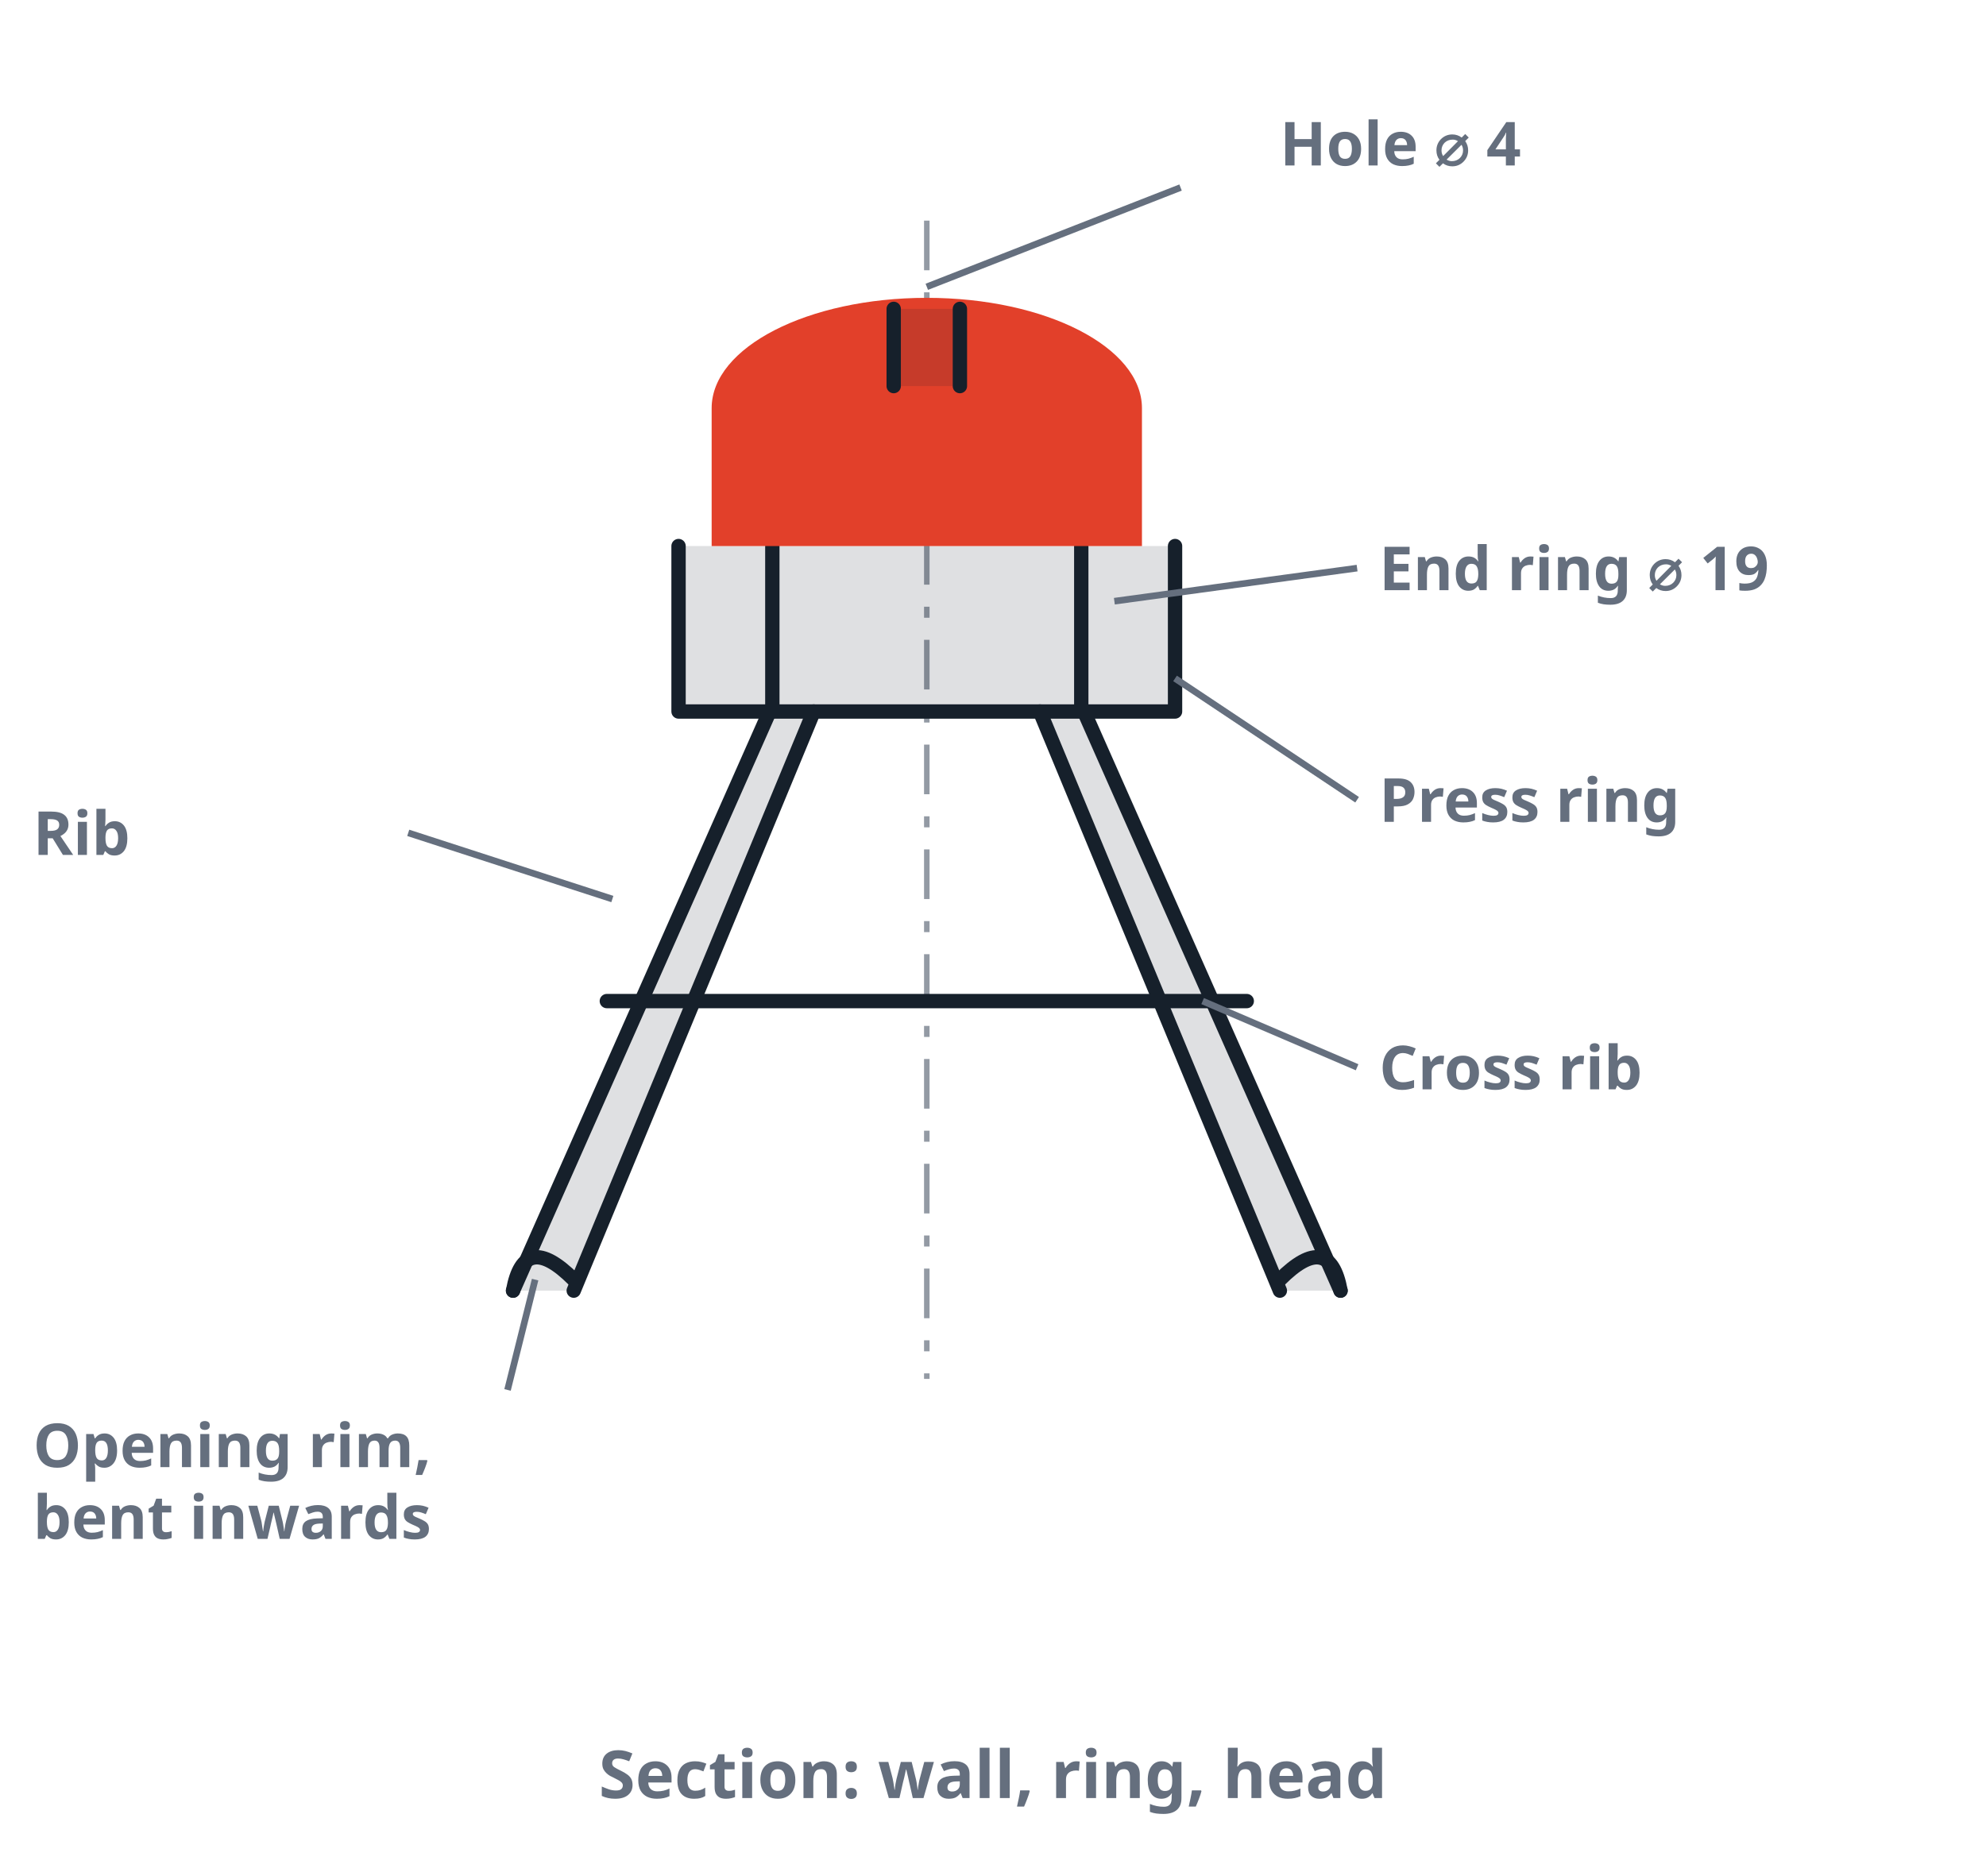
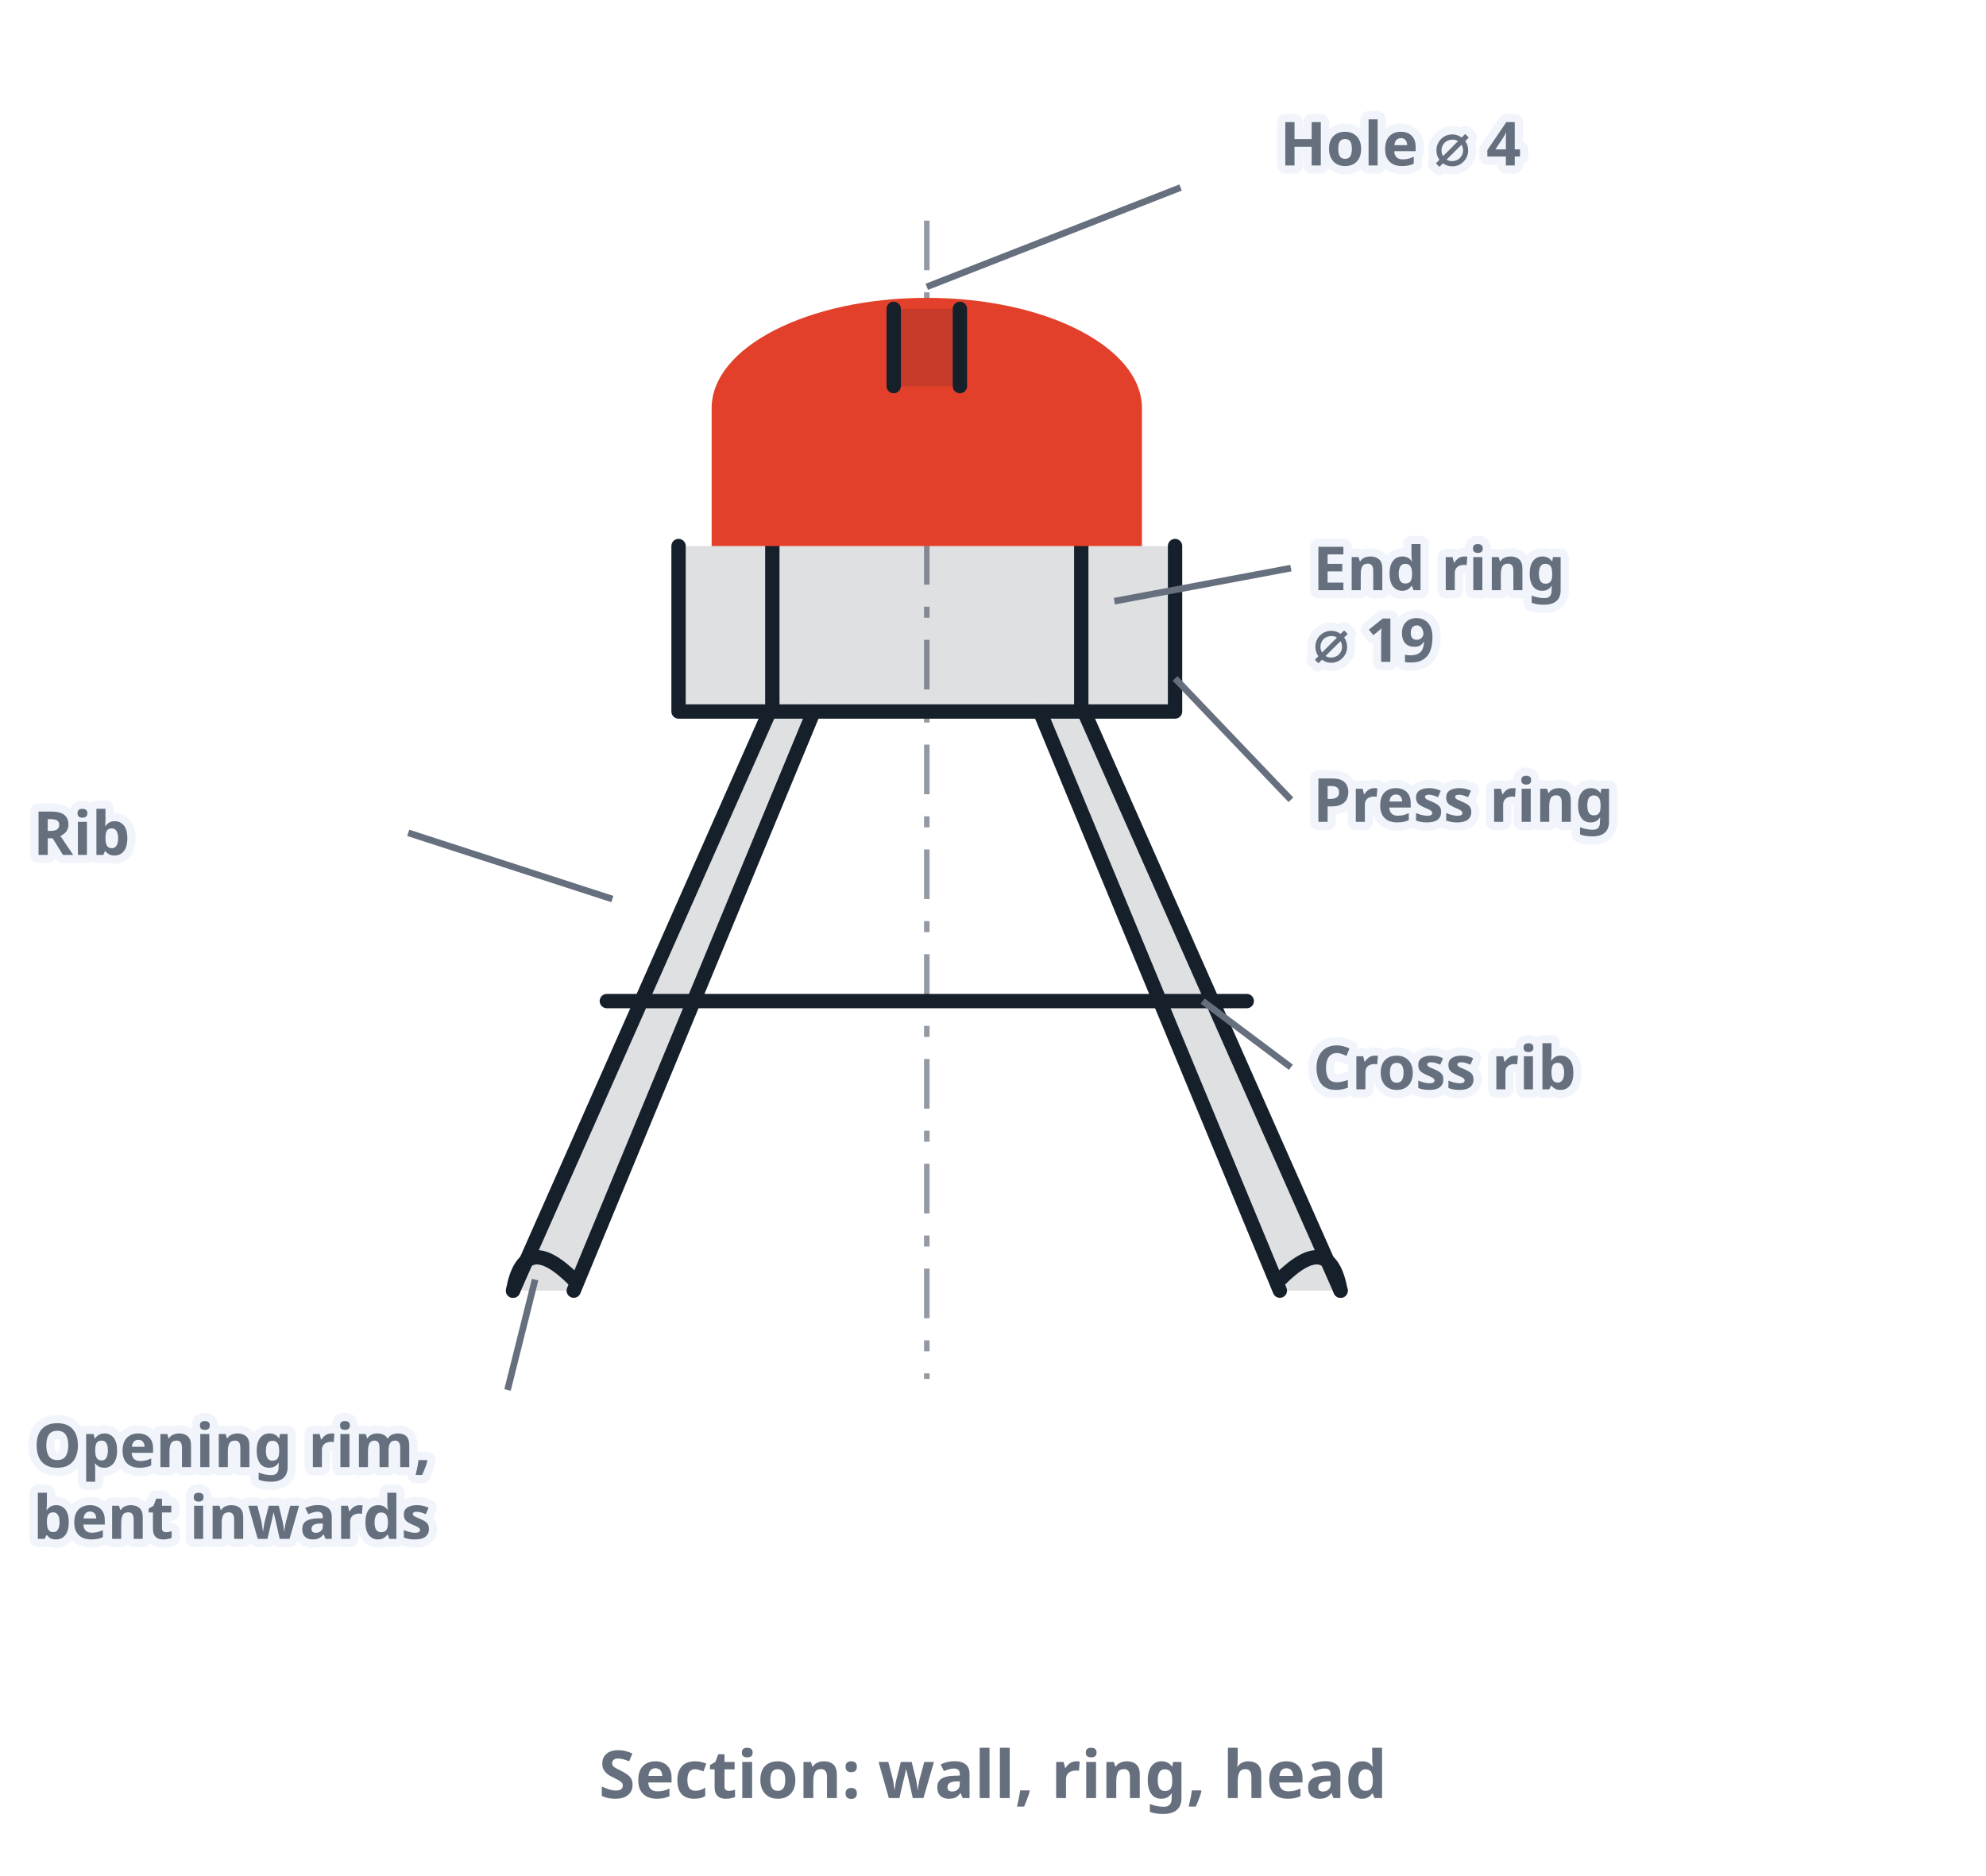
<svg xmlns="http://www.w3.org/2000/svg" viewBox="0 0 360 340" role="img" aria-label="Longitudinal section through a Speeder: the 4-millimetre hole in the head, the end ring of 19 millimetres, the press ring at the collar, the cross rib between the longitudinal ribs and the opening rim bent inwards.">
  <style>
    .kontur{fill:none;stroke:var(--tinte,#16202b);stroke-width:2.6;stroke-linejoin:round;stroke-linecap:round}
    .schnitt{fill:var(--tinte,#16202b);opacity:.14}
    .kappe{fill:var(--speeder-kappe,#e2402a)}
    .kappenlinie{fill:none;stroke:var(--speeder-kappe-tief,#a82412);stroke-width:2;stroke-linecap:round}
    .stiel{fill:none;stroke:var(--tinte,#16202b);stroke-width:1.5;opacity:.45}
    .korbflaeche{fill:var(--speeder-korb,#f0c400);opacity:.28}
    .masz{fill:none;stroke:var(--tinte-3,#656f7e);stroke-width:1.2}
    .hilfslinie{fill:none;stroke:var(--tinte-3,#656f7e);stroke-width:1;stroke-dasharray:4 4;opacity:.85}
    .achse{fill:none;stroke:var(--tinte-3,#656f7e);stroke-width:1;stroke-dasharray:9 4 2 4;opacity:.7}
    .pfeil{fill:var(--tinte-3,#656f7e)}
    .maszzahl{fill:var(--tinte,#16202b);font:700 12px/1 system-ui,sans-serif;text-anchor:middle}
    .ico{fill:var(--primaer-tief,#1568ad);font:600 10px/1 system-ui,sans-serif;text-anchor:middle}
-     .teil{fill:var(--tinte-3,#656f7e);font:600 11px/1 system-ui,sans-serif}
-     .teilr{fill:var(--tinte-3,#656f7e);font:600 11px/1 system-ui,sans-serif;text-anchor:end}
+     .teil{fill:var(--tinte-3,#656f7e);font:600 11px/1 system-ui,sans-serif;paint-order:stroke;stroke:var(--flaeche-2,#f1f5fb);stroke-width:3;stroke-linejoin:round}
+     .teilr{fill:var(--tinte-3,#656f7e);font:600 11px/1 system-ui,sans-serif;text-anchor:end;paint-order:stroke;stroke:var(--flaeche-2,#f1f5fb);stroke-width:3;stroke-linejoin:round}
    .st{fill:var(--tinte-3,#656f7e);font:600 12px/1 system-ui,sans-serif;text-anchor:middle}
  </style>
  <defs>
    <marker id="mp" viewBox="0 0 10 10" markerWidth="7" markerHeight="7" refX="8.5" refY="5" orient="auto">
      <path d="M1,1 L9,5 L1,9 Z" class="pfeil" />
    </marker>
    <marker id="mp2" viewBox="0 0 10 10" markerWidth="7" markerHeight="7" refX="8.5" refY="5" orient="auto-start-reverse">
      <path d="M1,1 L9,5 L1,9 Z" class="pfeil" />
    </marker>
  </defs>
  <path class="achse" d="M168,40 L168,250" />
  <path class="schnitt" d="M139.5,129 L93,234 L104,234 L147.5,129 Z" />
  <path class="schnitt" d="M196.5,129 L243,234 L232,234 L188.5,129 Z" />
  <path class="kontur" d="M139.5,129 L93,234 M147.5,129 L104,234" />
  <path class="kontur" d="M196.5,129 L243,234 M188.5,129 L232,234" />
  <path class="kontur" d="M93,234 q 2,-11 11,-2" />
  <path class="kontur" d="M243,234 q -2,-11 -11,-2" />
  <path class="kontur" d="M110,181.5 L226,181.5" />
  <path class="schnitt" d="M123,99 L213,99 L213,129 L123,129 Z" />
  <path class="kontur" d="M123,99 L123,129 M213,99 L213,129 M123,129 L213,129" />
  <path class="kontur" d="M140,99 L140,129 M196,99 L196,129" />
  <path class="kappe" d="M129,99 L129,74 A39,20 0 0 1 207,74 L207,99 Z" />
  <path class="schnitt" d="M162,56 L174,56 L174,70 L162,70 Z" />
  <path class="kontur" d="M162,56 L162,70 M174,56 L174,70" />
  <path class="masz" d="M168,52 L214,34" />
  <text class="teil" x="232" y="30">Hole ⌀ 4</text>
-   <path class="masz" d="M202,109 L246,103" />
-   <text class="teil" x="250" y="107">End ring ⌀ 19</text>
-   <path class="masz" d="M213,123 L246,145" />
-   <text class="teil" x="250" y="149">Press ring</text>
-   <path class="masz" d="M218,181.5 L246,193.5" />
-   <text class="teil" x="250" y="197.5">Cross rib</text>
+   <path class="masz" d="M202,109 L234,103" />
+   <text class="teil" x="238" y="107">End ring</text>
+   <text class="teil" x="238" y="120">⌀ 19</text>
+   <path class="masz" d="M213,123 L234,145" />
+   <text class="teil" x="238" y="149">Press ring</text>
+   <path class="masz" d="M218,181.5 L234,193.5" />
+   <text class="teil" x="238" y="197.5">Cross rib</text>
  <path class="masz" d="M111,163 L74,151" />
  <text class="teil" x="6" y="155">Rib</text>
  <path class="masz" d="M97,232 L92,252" />
  <text class="teil" x="6" y="266">Opening rim,</text>
  <text class="teil" x="6" y="279">bent inwards</text>
  <text class="st" x="180" y="326">Section: wall, ring, head</text>
</svg>
